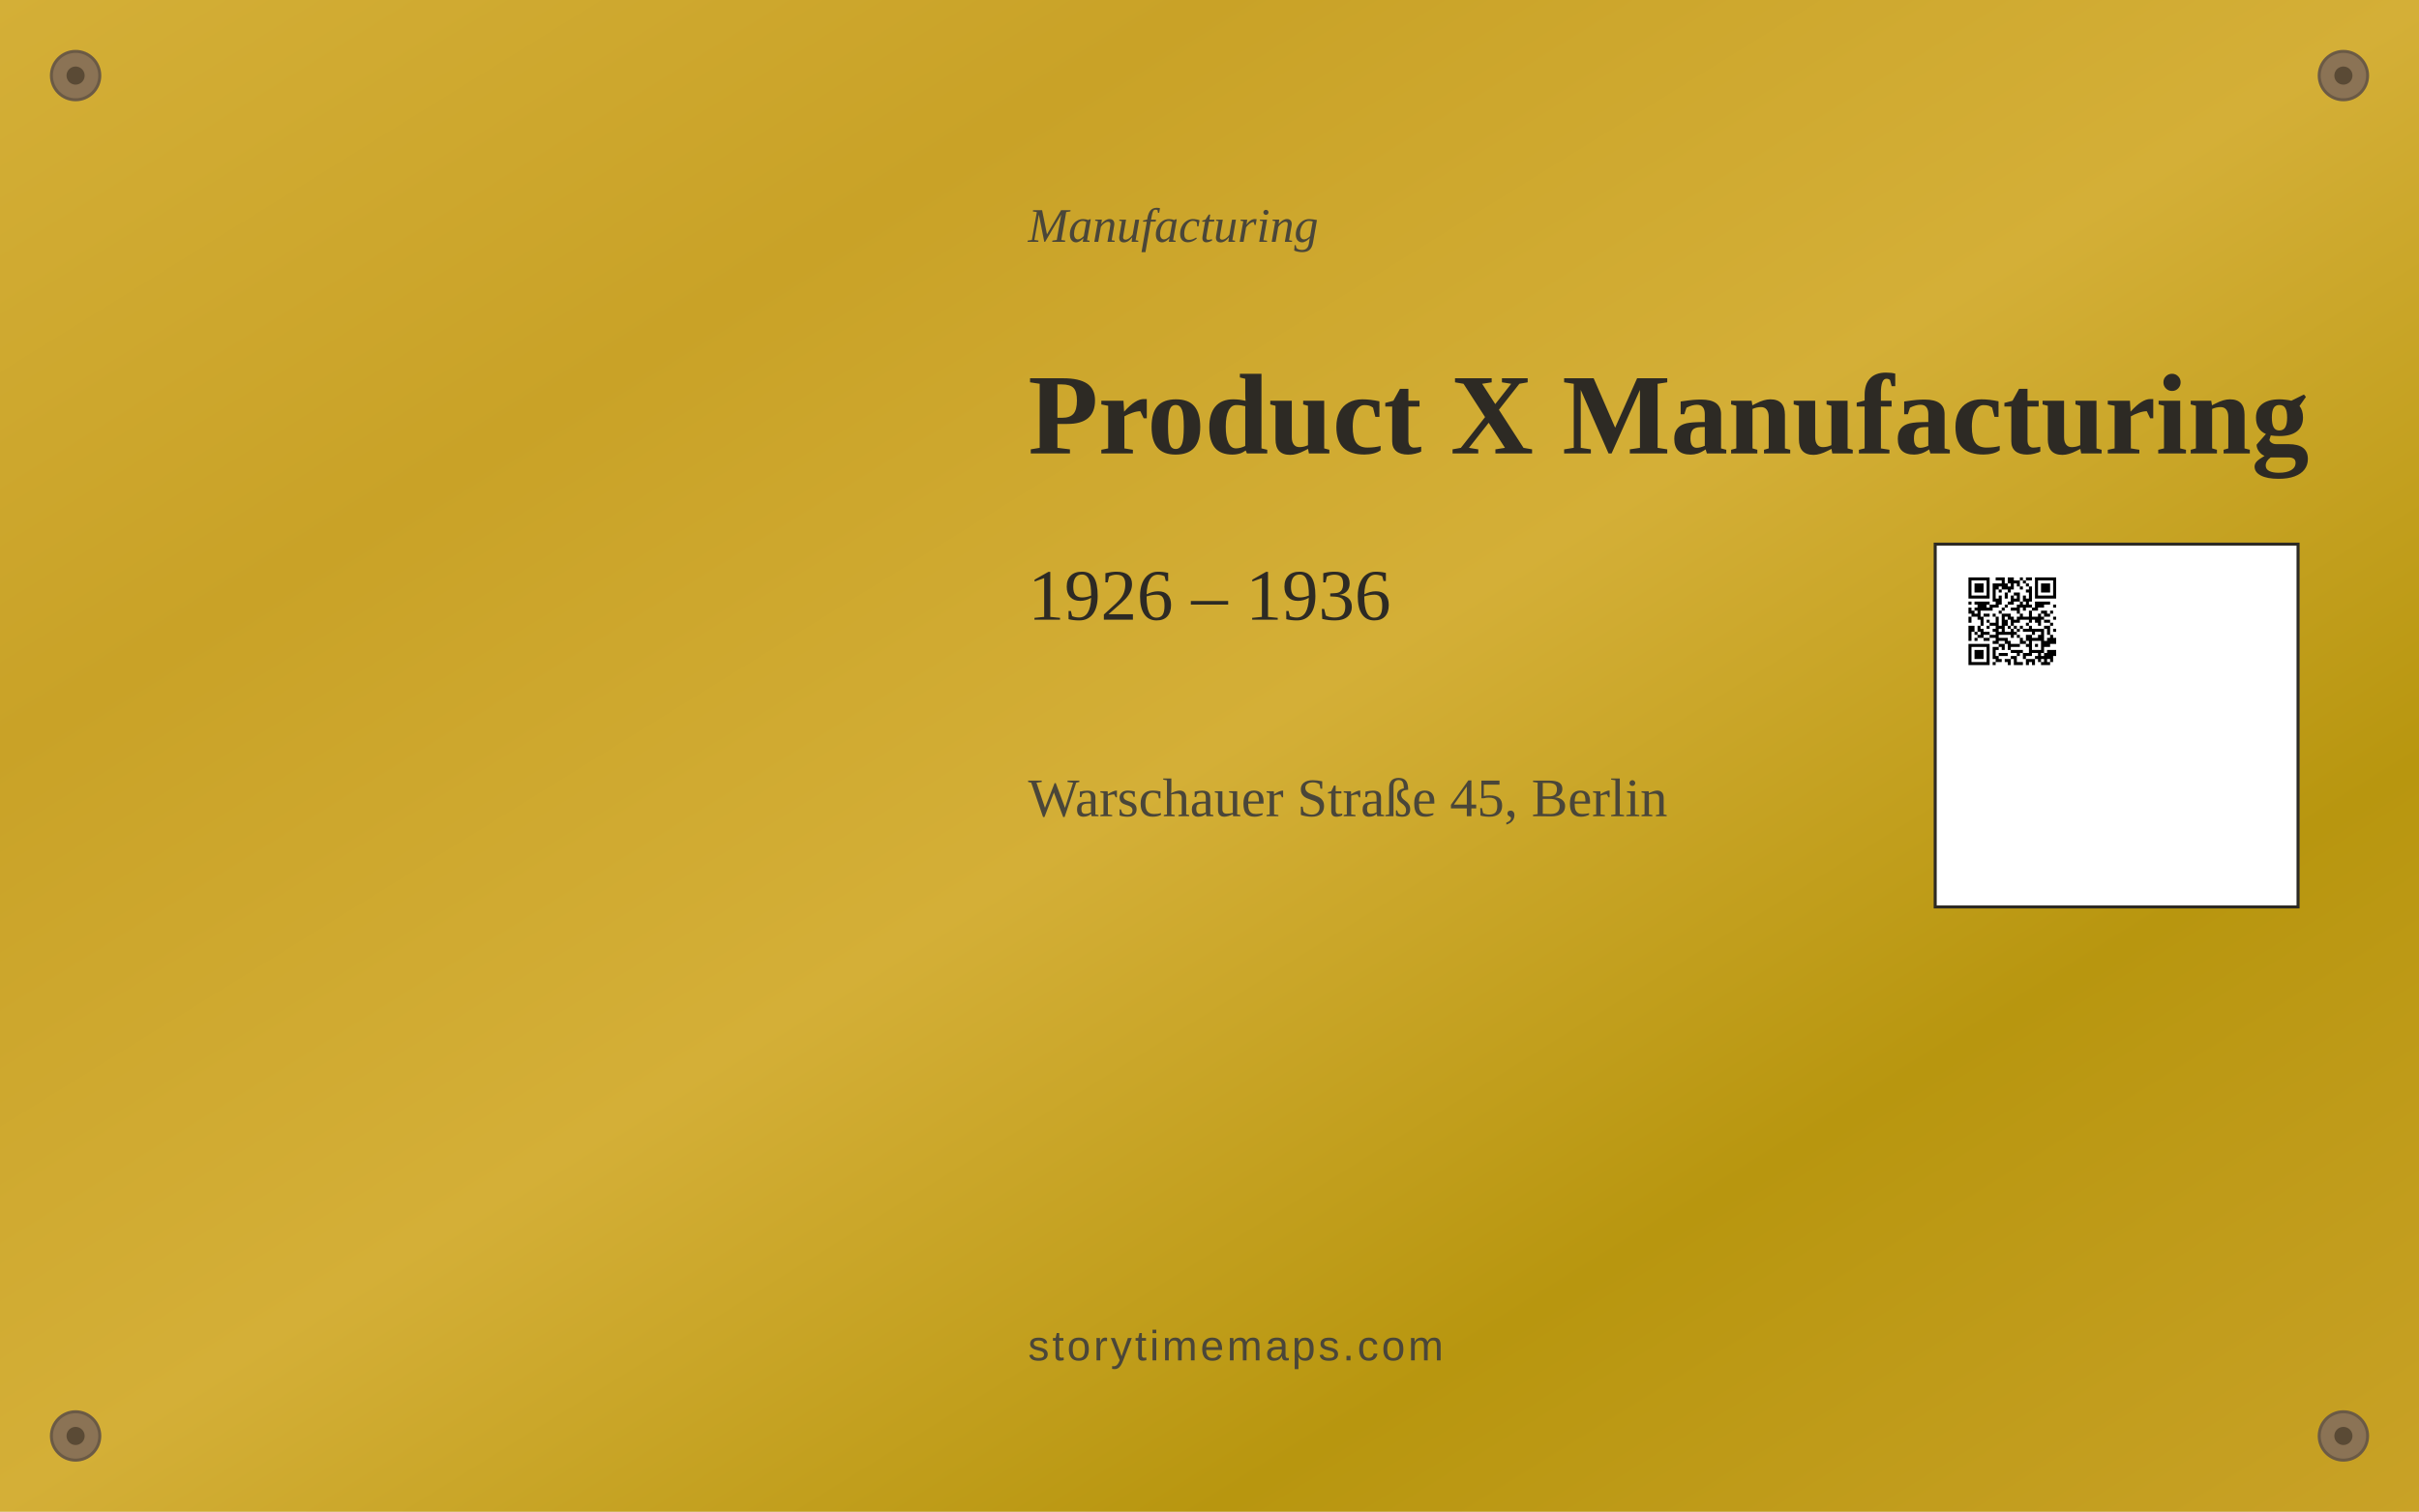
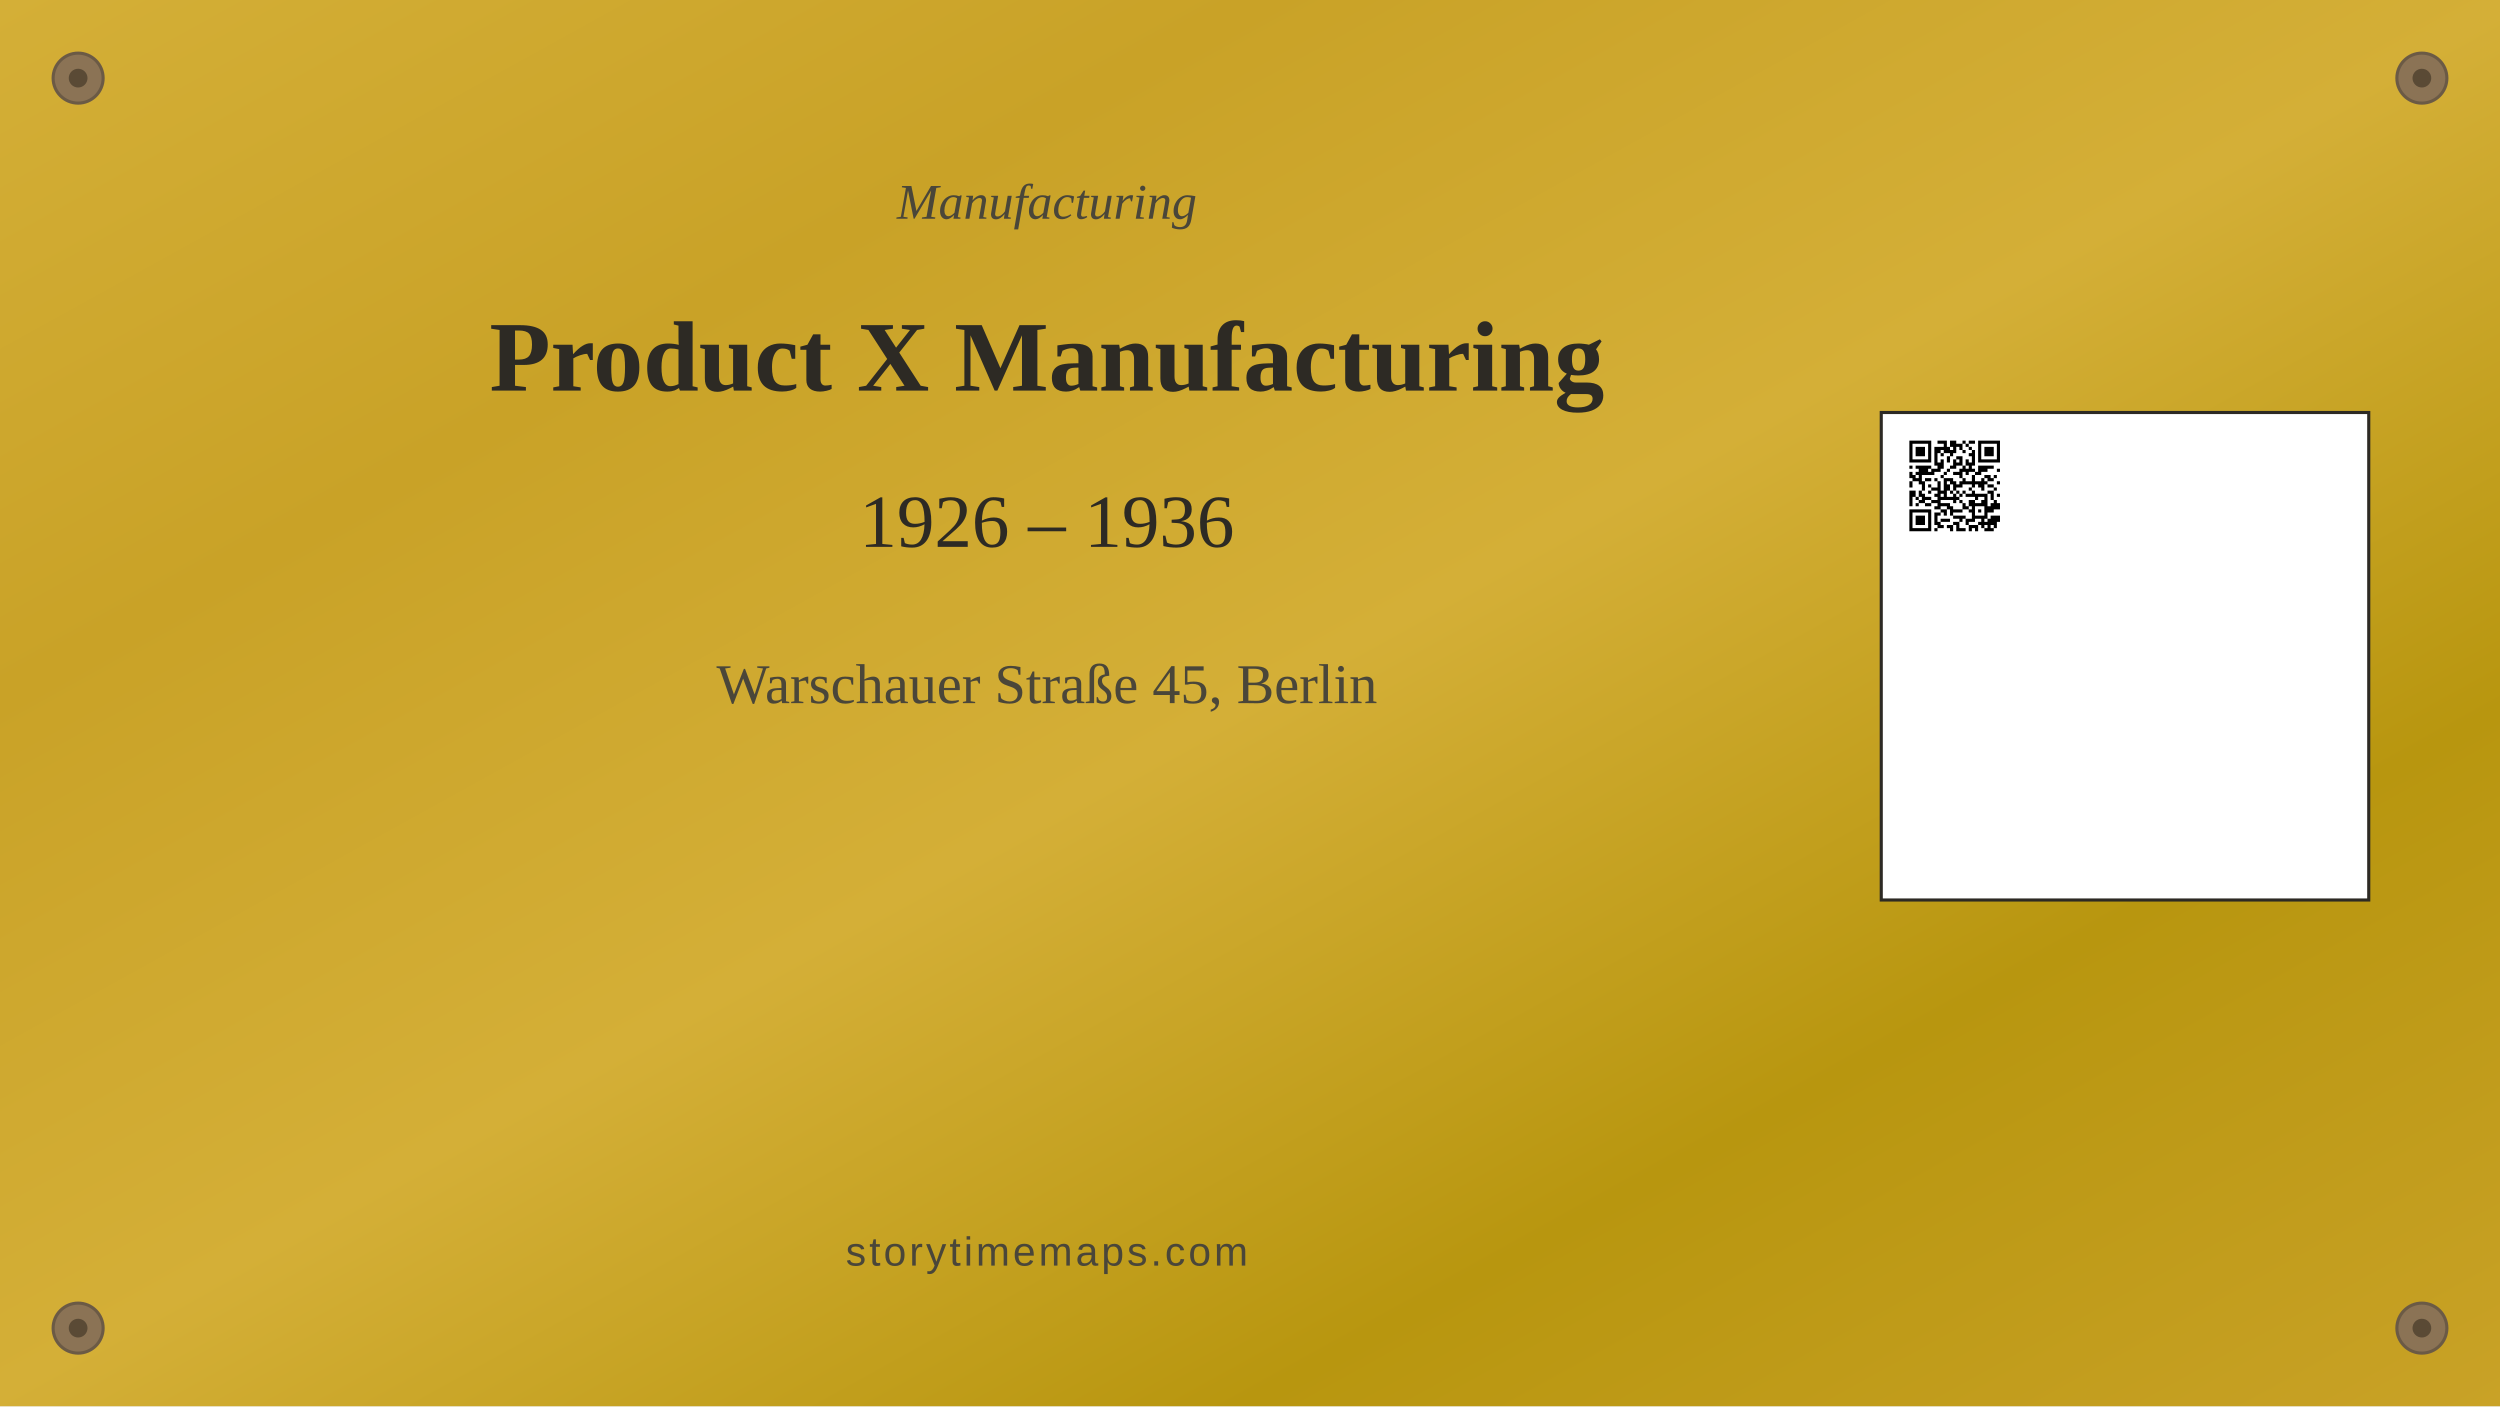
- <svg xmlns="http://www.w3.org/2000/svg" viewBox="0 0 800 500" width="800" height="500">
+ <svg xmlns="http://www.w3.org/2000/svg" viewBox="0 0 800 450" width="800" height="450">
  <defs>
    <style>
      .title { font-family: Georgia, 'Times New Roman', serif; }
      .text { font-family: Georgia, 'Times New Roman', serif; }
      .url { font-family: 'Helvetica Neue', Arial, sans-serif; }
    </style>
    <linearGradient id="brassGradient" x1="0%" y1="0%" x2="100%" y2="100%">
      <stop offset="0%" style="stop-color:#d4af37" />
      <stop offset="25%" style="stop-color:#c9a227" />
      <stop offset="50%" style="stop-color:#d4af37" />
      <stop offset="75%" style="stop-color:#b8960f" />
      <stop offset="100%" style="stop-color:#c9a227" />
    </linearGradient>
-     <filter id="noise">
-       <feTurbulence type="fractalNoise" baseFrequency="0.9" numOctaves="4" result="noise" />
-       <feColorMatrix type="saturate" values="0" />
-       <feBlend in="SourceGraphic" in2="noise" mode="multiply" />
-     </filter>
  </defs>
-   <rect width="800" height="500" fill="url(#brassGradient)" />
-   <rect width="800" height="500" fill="url(#brassGradient)" opacity="0.95" />
+   <rect width="800" height="450" fill="url(#brassGradient)" />
  <circle cx="25" cy="25" r="8" fill="#8b7355" stroke="#6b5a45" stroke-width="1" />
  <circle cx="25" cy="25" r="3" fill="#5a4a35" />
  <circle cx="775" cy="25" r="8" fill="#8b7355" stroke="#6b5a45" stroke-width="1" />
  <circle cx="775" cy="25" r="3" fill="#5a4a35" />
-   <circle cx="25" cy="475" r="8" fill="#8b7355" stroke="#6b5a45" stroke-width="1" />
-   <circle cx="25" cy="475" r="3" fill="#5a4a35" />
-   <circle cx="775" cy="475" r="8" fill="#8b7355" stroke="#6b5a45" stroke-width="1" />
-   <circle cx="775" cy="475" r="3" fill="#5a4a35" />
-   <text x="340" y="80" class="text" font-size="16" fill="#4a4639" font-style="italic">
+   <circle cx="25" cy="425" r="8" fill="#8b7355" stroke="#6b5a45" stroke-width="1" />
+   <circle cx="25" cy="425" r="3" fill="#5a4a35" />
+   <circle cx="775" cy="425" r="8" fill="#8b7355" stroke="#6b5a45" stroke-width="1" />
+   <circle cx="775" cy="425" r="3" fill="#5a4a35" />
+   <text x="335" y="70" text-anchor="middle" class="text" font-size="16" fill="#4a4639" font-style="italic">
    Manufacturing
  </text>
-   <text x="340" y="150" class="title" font-size="38" fill="#2d2a24" font-weight="600">
+   <text x="335" y="125" text-anchor="middle" class="title" font-size="32" fill="#2d2a24" font-weight="600">
    Product X Manufacturing
  </text>
-   <text x="340" y="205" class="text" font-size="24" fill="#2d2a24">
+   <text x="335" y="175" text-anchor="middle" class="text" font-size="24" fill="#2d2a24">
    1926 – 1936
  </text>
-   <text x="340" y="270" class="text" font-size="18" fill="#4a4639">
+   <text x="335" y="225" text-anchor="middle" class="text" font-size="18" fill="#4a4639">
    Warschauer Straße 45, Berlin
  </text>
-   <text x="340" y="450" class="url" font-size="14" fill="#4a4639" letter-spacing="1">
+   <text x="335" y="405" text-anchor="middle" class="url" font-size="13" fill="#4a4639" letter-spacing="1">
    storytimemaps.com
  </text>
-   <g transform="translate(650, 190)">
-     <rect x="-10" y="-10" width="120" height="120" fill="#ffffff" stroke="#2d2a24" stroke-width="1" />
+   <g transform="translate(610, 140)">
+     <rect x="-8" y="-8" width="156" height="156" fill="#ffffff" stroke="#2d2a24" stroke-width="1" />
    <g transform="translate(0, 0)">
      <path fill="#ffffff" d="M0 0h31v31H0z" />
      <path stroke="#000000" d="M1 1.5h7m2 0h3m1 0h2m2 0h1m1 0h2m1 0h7M1 2.5h1m5 0h1m4 0h1m1 0h4m1 0h1m3 0h1m5 0h1M1 3.5h1m1 0h3m1 0h1m1 0h5m1 0h1m1 0h1m2 0h1m2 0h1m1 0h3m1 0h1M1 4.5h1m1 0h3m1 0h1m1 0h2m1 0h4m2 0h1m2 0h1m1 0h1m1 0h3m1 0h1M1 5.5h1m1 0h3m1 0h1m1 0h1m1 0h1m2 0h1m5 0h2m1 0h1m1 0h3m1 0h1M1 6.5h1m5 0h1m1 0h1m3 0h1m2 0h2m3 0h1m1 0h1m5 0h1M1 7.5h7m1 0h1m1 0h1m1 0h1m1 0h1m1 0h1m1 0h1m1 0h1m1 0h7M9 8.5h3m3 0h3m1 0h3M1 9.5h1m1 0h5m2 0h2m2 0h2m2 0h1m1 0h1m2 0h5M4 10.5h3m1 0h3m2 0h1m3 0h5m1 0h3m3 0h1M1 11.5h1m1 0h6m3 0h1m2 0h3m1 0h1m2 0h2M1 12.5h2m1 0h1m6 0h1m5 0h1m3 0h1m3 0h2m1 0h1M2 13.5h3m1 0h2m1 0h1m2 0h3m3 0h1m2 0h1m2 0h1m1 0h2M1 14.5h1m2 0h2m4 0h1m1 0h1m1 0h2m1 0h9m3 0h1M1 15.5h1m3 0h1m1 0h1m2 0h1m1 0h2m1 0h3m3 0h1m1 0h2m1 0h2M5 16.5h1m2 0h3m1 0h2m1 0h1m4 0h1m3 0h1m3 0h1M1 17.5h2m1 0h1m2 0h1m2 0h3m1 0h1m1 0h1m1 0h1m2 0h1m4 0h2M1 18.5h2m1 0h2m3 0h2m1 0h1m2 0h1m1 0h1m1 0h7m1 0h1m1 0h1M1 19.5h1m1 0h1m1 0h3m2 0h7m5 0h1m2 0h1m1 0h1M1 20.5h1m2 0h2m2 0h3m4 0h1m1 0h1m2 0h2m2 0h2m2 0h1M1 21.5h1m1 0h1m2 0h2m2 0h4m4 0h1m1 0h6m1 0h3M9 22.5h2m2 0h2m3 0h2m1 0h1m3 0h5M1 23.5h7m3 0h2m1 0h4m2 0h2m1 0h1m1 0h3M1 24.5h1m5 0h1m1 0h2m1 0h1m1 0h1m6 0h1m3 0h1M1 25.5h1m1 0h3m1 0h1m1 0h1m5 0h4m2 0h5m1 0h3M1 26.5h1m1 0h3m1 0h1m1 0h1m1 0h3m3 0h1m1 0h3m2 0h1m1 0h4M1 27.5h1m1 0h3m1 0h1m1 0h2m4 0h2m2 0h1m3 0h6M1 28.5h1m5 0h1m2 0h2m1 0h2m1 0h1m3 0h3m1 0h1m1 0h1m1 0h1M1 29.5h7m1 0h1m4 0h1m1 0h3m1 0h1m1 0h1m2 0h3" />
    </g>
  </g>
</svg>
